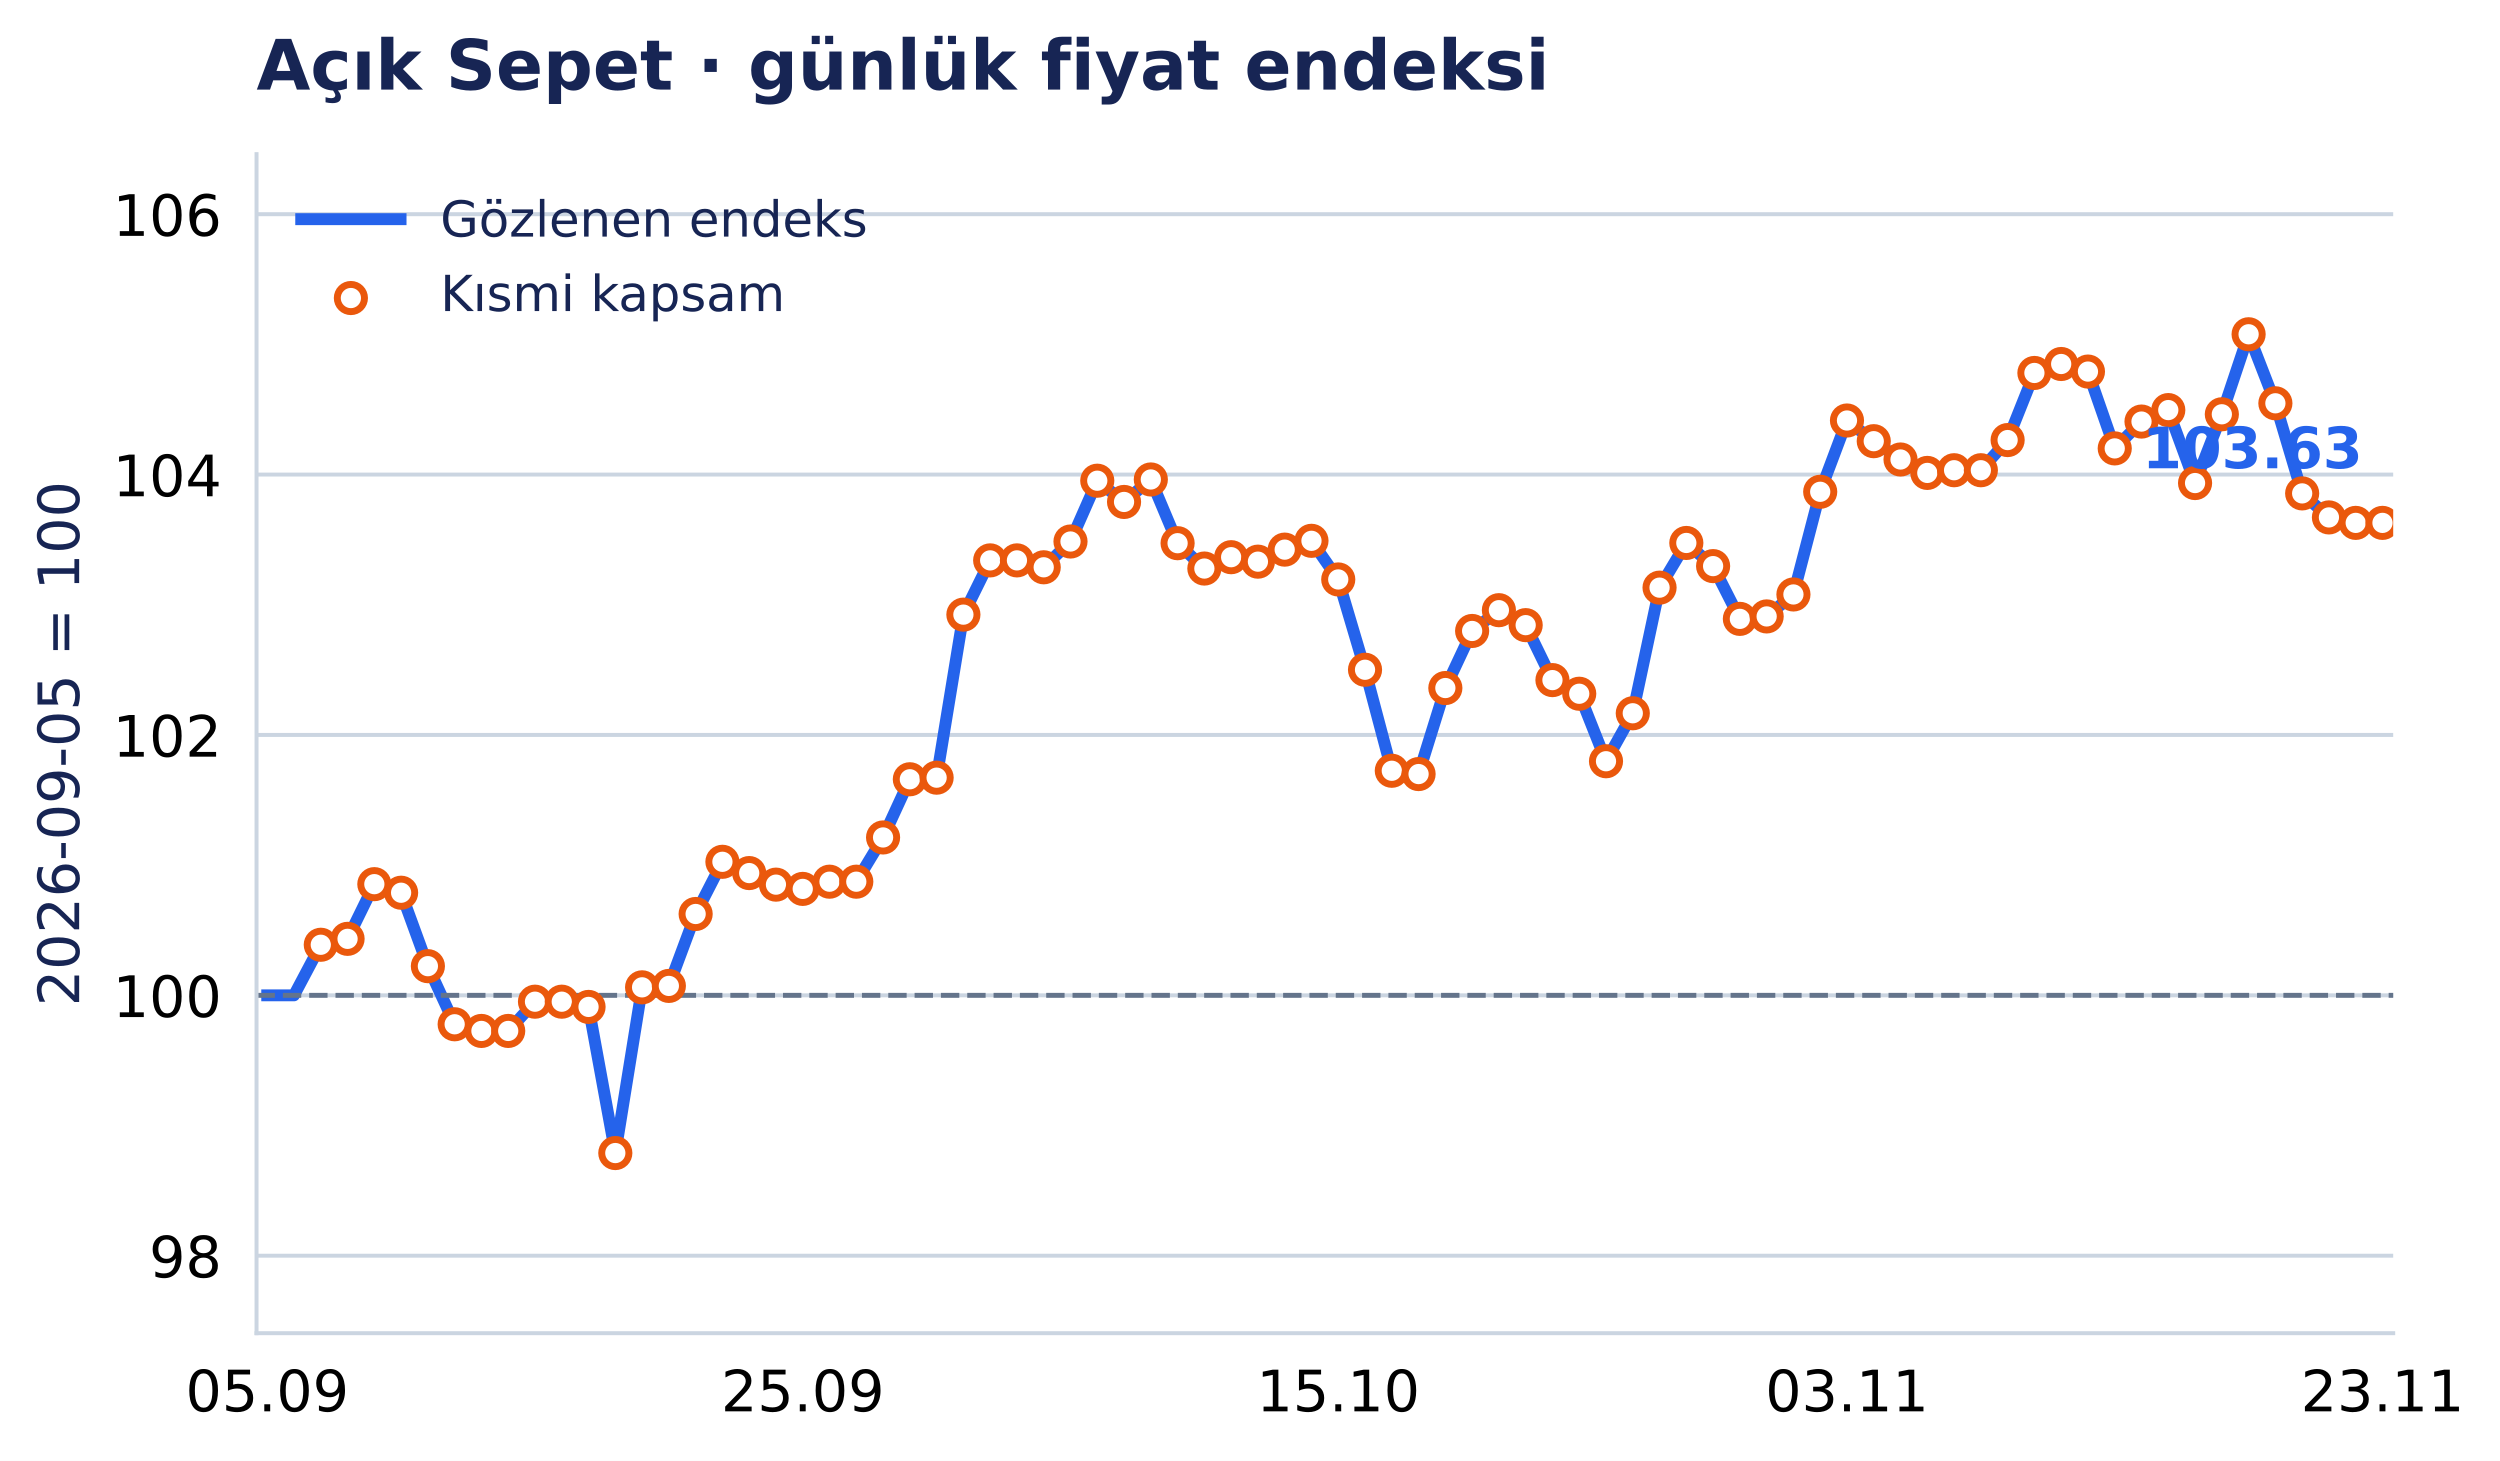
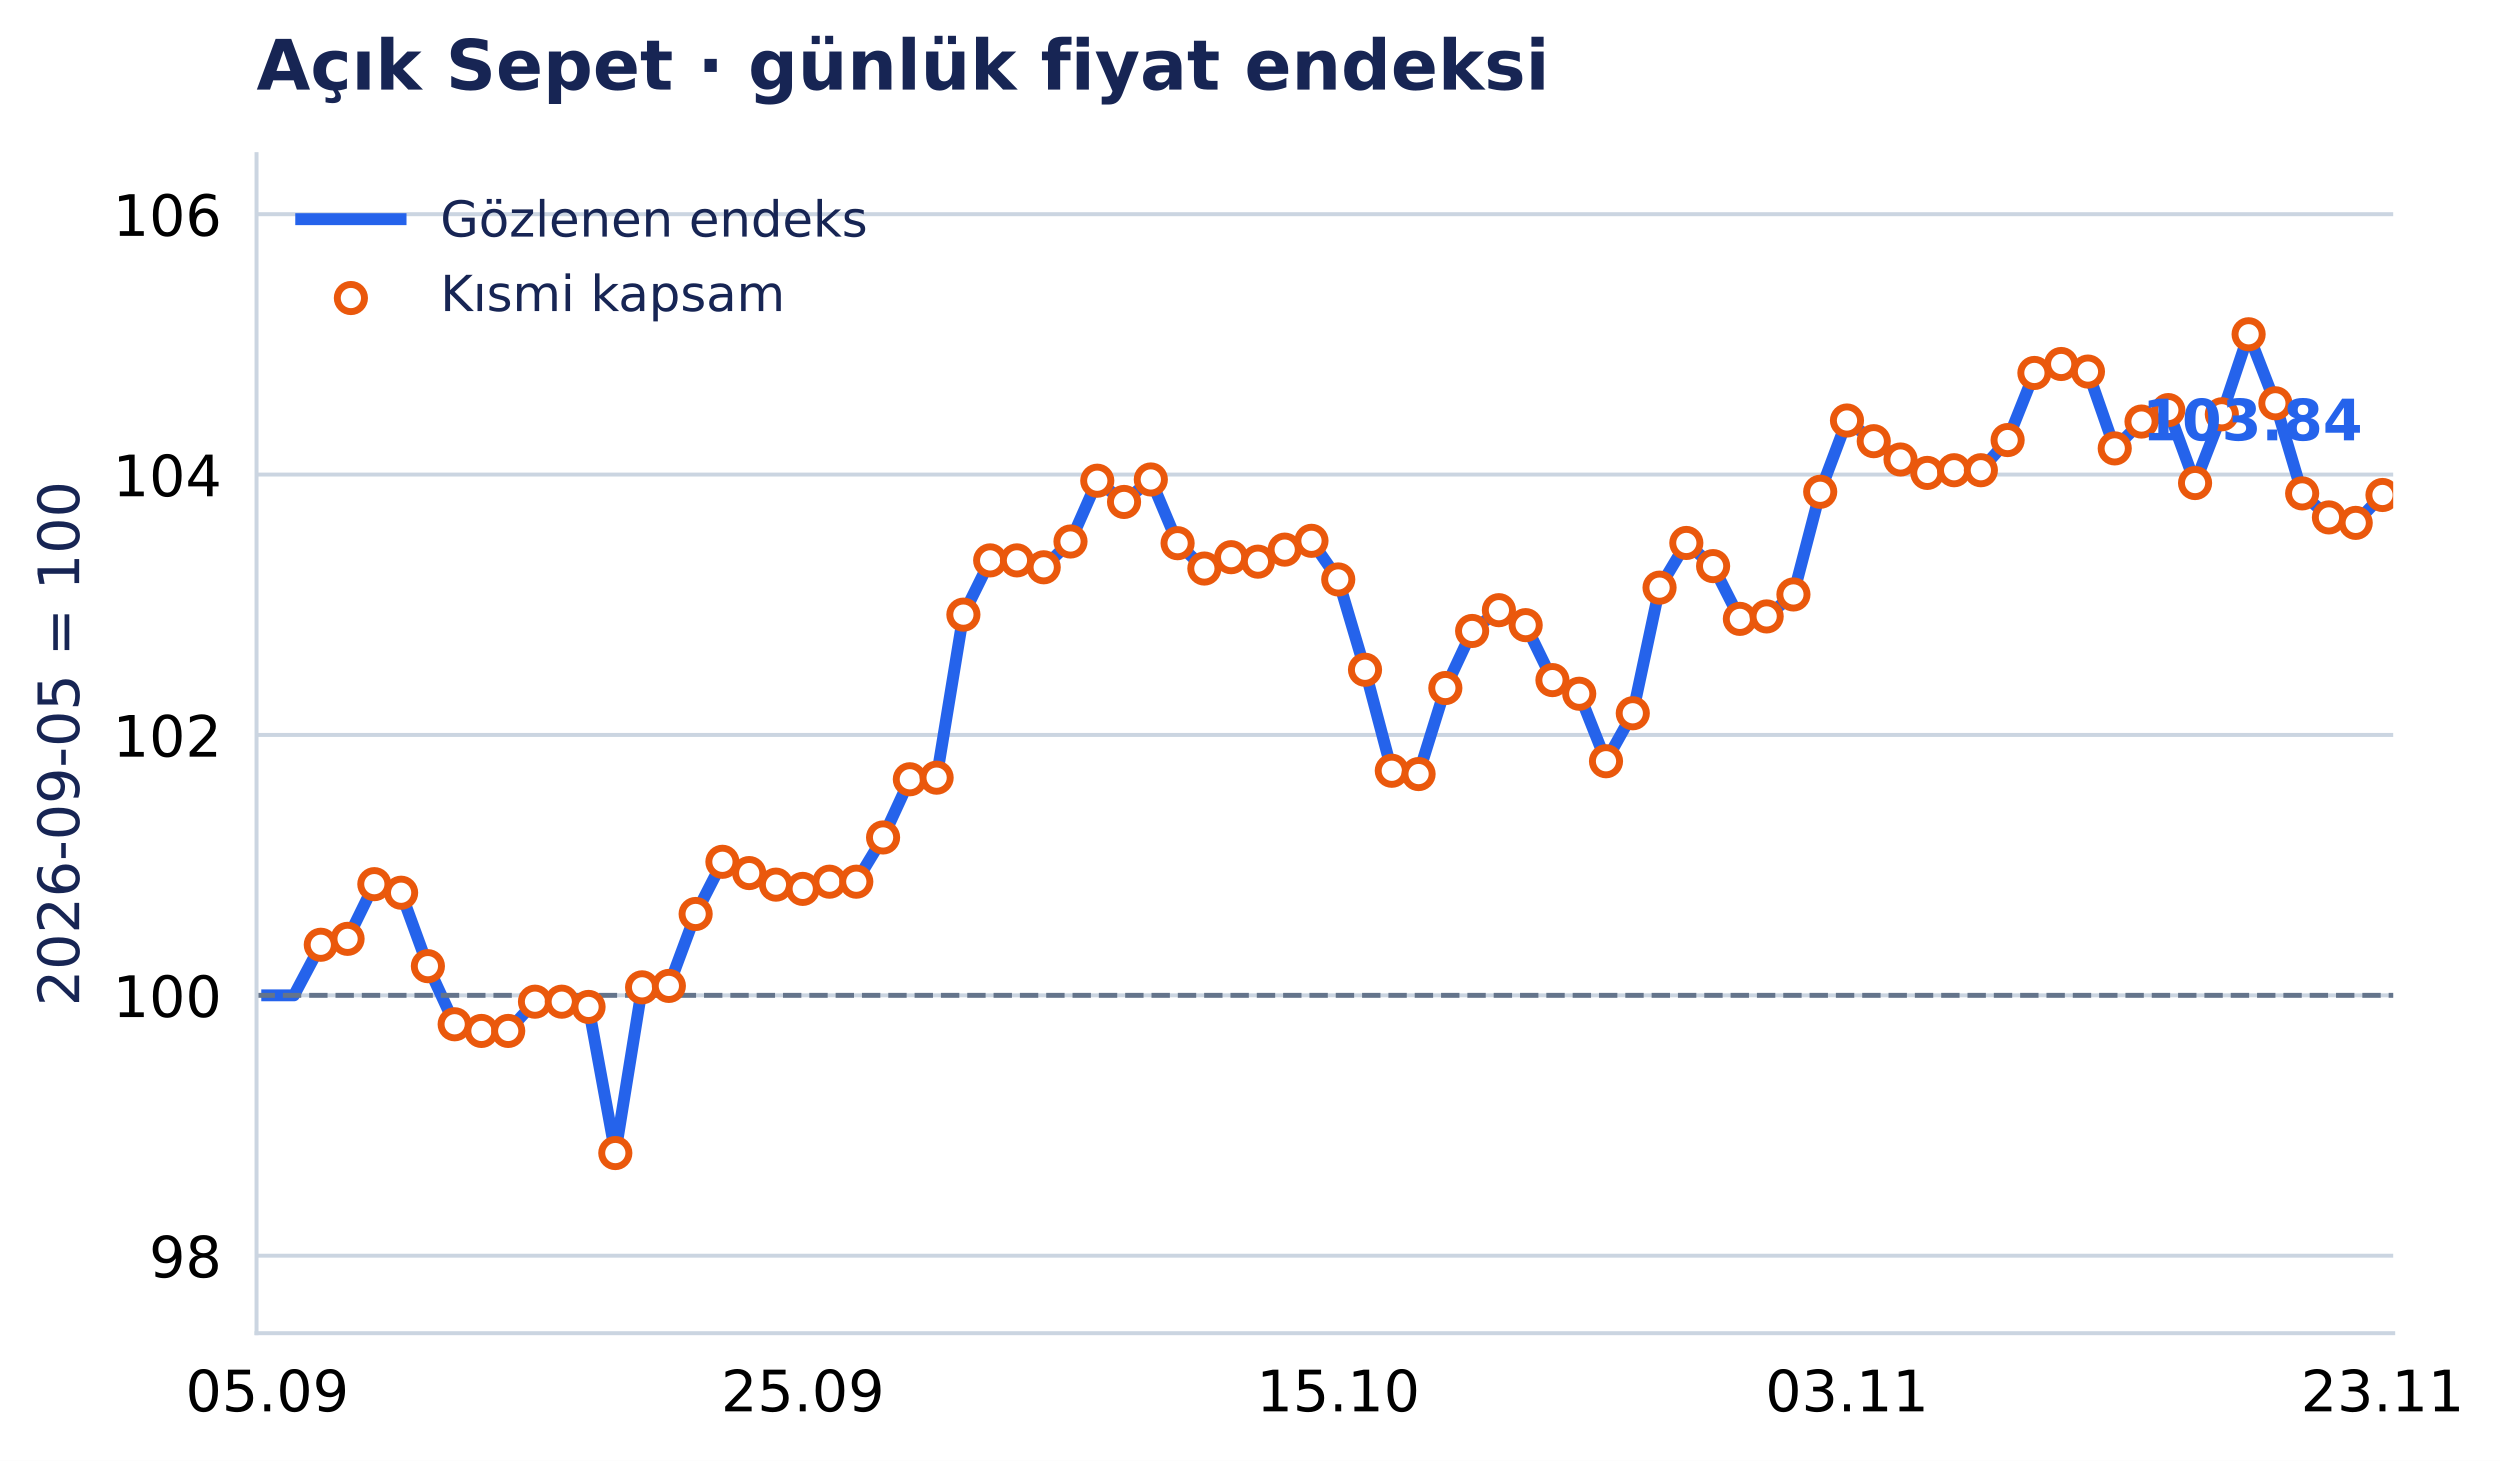
<svg xmlns="http://www.w3.org/2000/svg" xmlns:xlink="http://www.w3.org/1999/xlink" width="503.369pt" height="294.135pt" viewBox="0 0 503.369 294.135" version="1.1">
  <defs>
    <style type="text/css">*{stroke-linejoin: round; stroke-linecap: butt}</style>
  </defs>
  <g id="figure_1">
    <g id="patch_1">
      <path d="M 0 294.135 L 503.369 294.135 L 503.369 0 L 0 0 z " style="fill: #ffffff" />
    </g>
    <g id="axes_1">
      <g id="patch_2">
        <path d="M 51.651 268.435 L 481.864 268.435 L 481.864 31.035 L 51.651 31.035 z " style="fill: #ffffff" />
      </g>
      <g id="matplotlib.axis_1">
        <g id="xtick_1">
          <g id="line2d_1" />
          <g id="text_1">
            <text style="font-size: 11.5px; font-family: 'DejaVu Sans', 'Bitstream Vera Sans', 'Computer Modern Sans Serif', 'Lucida Grande', 'Verdana', 'Geneva', 'Lucid', 'Arial', 'Helvetica', 'Avant Garde', sans-serif; text-anchor: middle" x="53.807" y="284.172" transform="rotate(-0 53.80709 284.172)">05.09</text>
          </g>
        </g>
        <g id="xtick_2">
          <g id="line2d_2" />
          <g id="text_2">
            <text style="font-size: 11.5px; font-family: 'DejaVu Sans', 'Bitstream Vera Sans', 'Computer Modern Sans Serif', 'Lucida Grande', 'Verdana', 'Geneva', 'Lucid', 'Arial', 'Helvetica', 'Avant Garde', sans-serif; text-anchor: middle" x="161.63" y="284.172" transform="rotate(-0 161.6301 284.172)">25.09</text>
          </g>
        </g>
        <g id="xtick_3">
          <g id="line2d_3" />
          <g id="text_3">
            <text style="font-size: 11.5px; font-family: 'DejaVu Sans', 'Bitstream Vera Sans', 'Computer Modern Sans Serif', 'Lucida Grande', 'Verdana', 'Geneva', 'Lucid', 'Arial', 'Helvetica', 'Avant Garde', sans-serif; text-anchor: middle" x="269.453" y="284.172" transform="rotate(-0 269.4531 284.172)">15.10</text>
          </g>
        </g>
        <g id="xtick_4">
          <g id="line2d_4" />
          <g id="text_4">
            <text style="font-size: 11.5px; font-family: 'DejaVu Sans', 'Bitstream Vera Sans', 'Computer Modern Sans Serif', 'Lucida Grande', 'Verdana', 'Geneva', 'Lucid', 'Arial', 'Helvetica', 'Avant Garde', sans-serif; text-anchor: middle" x="371.885" y="284.172" transform="rotate(-0 371.885 284.172)">03.11</text>
          </g>
        </g>
        <g id="xtick_5">
          <g id="line2d_5" />
          <g id="text_5">
            <text style="font-size: 11.5px; font-family: 'DejaVu Sans', 'Bitstream Vera Sans', 'Computer Modern Sans Serif', 'Lucida Grande', 'Verdana', 'Geneva', 'Lucid', 'Arial', 'Helvetica', 'Avant Garde', sans-serif; text-anchor: middle" x="479.708" y="284.172" transform="rotate(-0 479.708 284.172)">23.11</text>
          </g>
        </g>
      </g>
      <g id="matplotlib.axis_2">
        <g id="ytick_1">
          <g id="line2d_6">
            <path d="M 51.651 252.834 L 481.864 252.834 " clip-path="url(#p93b48b407e)" style="fill: none; stroke: #cbd5e1; stroke-width: 0.8; stroke-linecap: square" />
          </g>
          <g id="line2d_7" />
          <g id="text_6">
            <text style="font-size: 11.5px; font-family: 'DejaVu Sans', 'Bitstream Vera Sans', 'Computer Modern Sans Serif', 'Lucida Grande', 'Verdana', 'Geneva', 'Lucid', 'Arial', 'Helvetica', 'Avant Garde', sans-serif; text-anchor: end" x="44.651" y="257.203" transform="rotate(-0 44.65062 257.2031)">98</text>
          </g>
        </g>
        <g id="ytick_2">
          <g id="line2d_8">
            <path d="M 51.651 200.408 L 481.864 200.408 " clip-path="url(#p93b48b407e)" style="fill: none; stroke: #cbd5e1; stroke-width: 0.8; stroke-linecap: square" />
          </g>
          <g id="line2d_9" />
          <g id="text_7">
            <text style="font-size: 11.5px; font-family: 'DejaVu Sans', 'Bitstream Vera Sans', 'Computer Modern Sans Serif', 'Lucida Grande', 'Verdana', 'Geneva', 'Lucid', 'Arial', 'Helvetica', 'Avant Garde', sans-serif; text-anchor: end" x="44.651" y="204.776" transform="rotate(-0 44.65062 204.7764)">100</text>
          </g>
        </g>
        <g id="ytick_3">
          <g id="line2d_10">
            <path d="M 51.651 147.981 L 481.864 147.981 " clip-path="url(#p93b48b407e)" style="fill: none; stroke: #cbd5e1; stroke-width: 0.8; stroke-linecap: square" />
          </g>
          <g id="line2d_11" />
          <g id="text_8">
            <text style="font-size: 11.5px; font-family: 'DejaVu Sans', 'Bitstream Vera Sans', 'Computer Modern Sans Serif', 'Lucida Grande', 'Verdana', 'Geneva', 'Lucid', 'Arial', 'Helvetica', 'Avant Garde', sans-serif; text-anchor: end" x="44.651" y="152.35" transform="rotate(-0 44.65062 152.3497)">102</text>
          </g>
        </g>
        <g id="ytick_4">
          <g id="line2d_12">
            <path d="M 51.651 95.554 L 481.864 95.554 " clip-path="url(#p93b48b407e)" style="fill: none; stroke: #cbd5e1; stroke-width: 0.8; stroke-linecap: square" />
          </g>
          <g id="line2d_13" />
          <g id="text_9">
            <text style="font-size: 11.5px; font-family: 'DejaVu Sans', 'Bitstream Vera Sans', 'Computer Modern Sans Serif', 'Lucida Grande', 'Verdana', 'Geneva', 'Lucid', 'Arial', 'Helvetica', 'Avant Garde', sans-serif; text-anchor: end" x="44.651" y="99.923" transform="rotate(-0 44.65062 99.92293)">104</text>
          </g>
        </g>
        <g id="ytick_5">
          <g id="line2d_14">
            <path d="M 51.651 43.128 L 481.864 43.128 " clip-path="url(#p93b48b407e)" style="fill: none; stroke: #cbd5e1; stroke-width: 0.8; stroke-linecap: square" />
          </g>
          <g id="line2d_15" />
          <g id="text_10">
            <text style="font-size: 11.5px; font-family: 'DejaVu Sans', 'Bitstream Vera Sans', 'Computer Modern Sans Serif', 'Lucida Grande', 'Verdana', 'Geneva', 'Lucid', 'Arial', 'Helvetica', 'Avant Garde', sans-serif; text-anchor: end" x="44.651" y="47.496" transform="rotate(-0 44.65062 47.4962)">106</text>
          </g>
        </g>
        <g id="text_11">
          <text style="font-size: 11.5px; font-family: 'DejaVu Sans', 'Bitstream Vera Sans', 'Computer Modern Sans Serif', 'Lucida Grande', 'Verdana', 'Geneva', 'Lucid', 'Arial', 'Helvetica', 'Avant Garde', sans-serif; text-anchor: middle; fill: #172554" x="15.937" y="149.735" transform="rotate(-90 15.93731 149.7347)">2026-09-05 = 100</text>
        </g>
      </g>
      <g id="line2d_16">
-         <path d="M 53.807 200.408 L 59.198 200.408 L 64.589 190.226 L 69.981 189.034 L 75.372 178.022 L 80.763 179.749 L 86.154 194.536 L 91.545 206.235 L 96.936 207.577 L 102.327 207.577 L 107.719 201.687 L 113.11 201.687 L 118.501 202.741 L 123.892 232.165 L 129.283 198.798 L 134.674 198.513 L 140.065 184.03 L 145.457 173.521 L 150.848 175.791 L 156.239 178.121 L 161.63 178.978 L 167.021 177.526 L 172.412 177.526 L 177.804 168.619 L 183.195 156.904 L 188.586 156.582 L 193.977 123.755 L 199.368 112.832 L 204.759 112.832 L 210.15 114.223 L 215.542 109.031 L 220.933 96.789 L 226.324 101.067 L 231.715 96.54 L 237.106 109.371 L 242.497 114.475 L 247.889 112.189 L 253.28 113.088 L 258.671 110.666 L 264.062 108.892 L 269.453 116.672 L 274.844 134.853 L 280.235 155.192 L 285.627 155.856 L 291.018 138.534 L 296.409 127.044 L 301.8 122.858 L 307.191 125.87 L 312.582 136.937 L 317.973 139.684 L 323.365 153.273 L 328.756 143.614 L 334.147 118.321 L 339.538 109.324 L 344.929 113.985 L 350.32 124.609 L 355.712 124.116 L 361.103 119.694 L 366.494 99.02 L 371.885 84.668 L 377.276 88.831 L 382.667 92.519 L 388.058 95.221 L 393.45 94.679 L 398.841 94.679 L 404.232 88.605 L 409.623 75.095 L 415.014 73.291 L 420.405 74.814 L 425.796 90.285 L 431.188 84.88 L 436.579 82.568 L 441.97 97.261 L 447.361 83.415 L 452.752 67.304 L 458.143 81.202 L 463.535 99.345 L 468.926 104.181 L 474.317 105.282 L 479.708 105.282 " clip-path="url(#p93b48b407e)" style="fill: none; stroke: #2563eb; stroke-width: 2.4; stroke-linecap: square" />
+         <path d="M 53.807 200.408 L 59.198 200.408 L 64.589 190.226 L 69.981 189.034 L 75.372 178.022 L 80.763 179.749 L 86.154 194.536 L 91.545 206.235 L 96.936 207.577 L 102.327 207.577 L 107.719 201.687 L 113.11 201.687 L 118.501 202.741 L 123.892 232.165 L 129.283 198.798 L 134.674 198.513 L 140.065 184.03 L 145.457 173.521 L 150.848 175.791 L 156.239 178.121 L 161.63 178.978 L 167.021 177.526 L 172.412 177.526 L 177.804 168.619 L 183.195 156.904 L 188.586 156.582 L 193.977 123.755 L 199.368 112.832 L 204.759 112.832 L 210.15 114.223 L 215.542 109.031 L 220.933 96.789 L 226.324 101.067 L 231.715 96.54 L 237.106 109.371 L 242.497 114.475 L 247.889 112.189 L 253.28 113.088 L 258.671 110.666 L 264.062 108.892 L 269.453 116.672 L 274.844 134.853 L 280.235 155.192 L 285.627 155.856 L 291.018 138.534 L 296.409 127.044 L 301.8 122.858 L 307.191 125.87 L 312.582 136.937 L 317.973 139.684 L 323.365 153.273 L 328.756 143.614 L 334.147 118.321 L 339.538 109.324 L 344.929 113.985 L 350.32 124.609 L 355.712 124.116 L 361.103 119.694 L 366.494 99.02 L 371.885 84.668 L 377.276 88.831 L 382.667 92.519 L 388.058 95.221 L 393.45 94.679 L 398.841 94.679 L 404.232 88.605 L 409.623 75.095 L 415.014 73.291 L 420.405 74.814 L 425.796 90.285 L 431.188 84.88 L 436.579 82.568 L 441.97 97.261 L 447.361 83.415 L 452.752 67.304 L 458.143 81.202 L 463.535 99.345 L 468.926 104.181 L 474.317 105.282 L 479.708 99.665 " clip-path="url(#p93b48b407e)" style="fill: none; stroke: #2563eb; stroke-width: 2.4; stroke-linecap: square" />
      </g>
      <g id="line2d_17">
        <path d="M 51.651 200.408 L 481.864 200.408 " clip-path="url(#p93b48b407e)" style="fill: none; stroke-dasharray: 3.7,1.6; stroke-dashoffset: 0; stroke: #64748b" />
      </g>
      <g id="patch_3">
        <path d="M 51.651 268.435 L 51.651 31.035 " style="fill: none; stroke: #cbd5e1; stroke-width: 0.8; stroke-linejoin: miter; stroke-linecap: square" />
      </g>
      <g id="patch_4">
        <path d="M 51.651 268.435 L 481.864 268.435 " style="fill: none; stroke: #cbd5e1; stroke-width: 0.8; stroke-linejoin: miter; stroke-linecap: square" />
      </g>
      <g id="PathCollection_1">
        <defs>
          <path id="m3957c04aab" d="M 0 2.739 C 0.726 2.739 1.423 2.45 1.936 1.936 C 2.45 1.423 2.739 0.726 2.739 0 C 2.739 -0.726 2.45 -1.423 1.936 -1.936 C 1.423 -2.45 0.726 -2.739 0 -2.739 C -0.726 -2.739 -1.423 -2.45 -1.936 -1.936 C -2.45 -1.423 -2.739 -0.726 -2.739 0 C -2.739 0.726 -2.45 1.423 -1.936 1.936 C -1.423 2.45 -0.726 2.739 0 2.739 z " style="stroke: #ea580c; stroke-width: 1.4" />
        </defs>
        <g clip-path="url(#p93b48b407e)">
          <use xlink:href="#m3957c04aab" x="64.589" y="190.226" style="fill: #ffffff; stroke: #ea580c; stroke-width: 1.4" />
          <use xlink:href="#m3957c04aab" x="69.981" y="189.034" style="fill: #ffffff; stroke: #ea580c; stroke-width: 1.4" />
          <use xlink:href="#m3957c04aab" x="75.372" y="178.022" style="fill: #ffffff; stroke: #ea580c; stroke-width: 1.4" />
          <use xlink:href="#m3957c04aab" x="80.763" y="179.749" style="fill: #ffffff; stroke: #ea580c; stroke-width: 1.4" />
          <use xlink:href="#m3957c04aab" x="86.154" y="194.536" style="fill: #ffffff; stroke: #ea580c; stroke-width: 1.4" />
          <use xlink:href="#m3957c04aab" x="91.545" y="206.235" style="fill: #ffffff; stroke: #ea580c; stroke-width: 1.4" />
          <use xlink:href="#m3957c04aab" x="96.936" y="207.577" style="fill: #ffffff; stroke: #ea580c; stroke-width: 1.4" />
          <use xlink:href="#m3957c04aab" x="102.327" y="207.577" style="fill: #ffffff; stroke: #ea580c; stroke-width: 1.4" />
          <use xlink:href="#m3957c04aab" x="107.719" y="201.687" style="fill: #ffffff; stroke: #ea580c; stroke-width: 1.4" />
          <use xlink:href="#m3957c04aab" x="113.11" y="201.687" style="fill: #ffffff; stroke: #ea580c; stroke-width: 1.4" />
          <use xlink:href="#m3957c04aab" x="118.501" y="202.741" style="fill: #ffffff; stroke: #ea580c; stroke-width: 1.4" />
          <use xlink:href="#m3957c04aab" x="123.892" y="232.165" style="fill: #ffffff; stroke: #ea580c; stroke-width: 1.4" />
          <use xlink:href="#m3957c04aab" x="129.283" y="198.798" style="fill: #ffffff; stroke: #ea580c; stroke-width: 1.4" />
          <use xlink:href="#m3957c04aab" x="134.674" y="198.513" style="fill: #ffffff; stroke: #ea580c; stroke-width: 1.4" />
          <use xlink:href="#m3957c04aab" x="140.065" y="184.03" style="fill: #ffffff; stroke: #ea580c; stroke-width: 1.4" />
          <use xlink:href="#m3957c04aab" x="145.457" y="173.521" style="fill: #ffffff; stroke: #ea580c; stroke-width: 1.4" />
          <use xlink:href="#m3957c04aab" x="150.848" y="175.791" style="fill: #ffffff; stroke: #ea580c; stroke-width: 1.4" />
          <use xlink:href="#m3957c04aab" x="156.239" y="178.121" style="fill: #ffffff; stroke: #ea580c; stroke-width: 1.4" />
          <use xlink:href="#m3957c04aab" x="161.63" y="178.978" style="fill: #ffffff; stroke: #ea580c; stroke-width: 1.4" />
          <use xlink:href="#m3957c04aab" x="167.021" y="177.526" style="fill: #ffffff; stroke: #ea580c; stroke-width: 1.4" />
          <use xlink:href="#m3957c04aab" x="172.412" y="177.526" style="fill: #ffffff; stroke: #ea580c; stroke-width: 1.4" />
          <use xlink:href="#m3957c04aab" x="177.804" y="168.619" style="fill: #ffffff; stroke: #ea580c; stroke-width: 1.4" />
          <use xlink:href="#m3957c04aab" x="183.195" y="156.904" style="fill: #ffffff; stroke: #ea580c; stroke-width: 1.4" />
          <use xlink:href="#m3957c04aab" x="188.586" y="156.582" style="fill: #ffffff; stroke: #ea580c; stroke-width: 1.4" />
          <use xlink:href="#m3957c04aab" x="193.977" y="123.755" style="fill: #ffffff; stroke: #ea580c; stroke-width: 1.4" />
          <use xlink:href="#m3957c04aab" x="199.368" y="112.832" style="fill: #ffffff; stroke: #ea580c; stroke-width: 1.4" />
          <use xlink:href="#m3957c04aab" x="204.759" y="112.832" style="fill: #ffffff; stroke: #ea580c; stroke-width: 1.4" />
          <use xlink:href="#m3957c04aab" x="210.15" y="114.223" style="fill: #ffffff; stroke: #ea580c; stroke-width: 1.4" />
          <use xlink:href="#m3957c04aab" x="215.542" y="109.031" style="fill: #ffffff; stroke: #ea580c; stroke-width: 1.4" />
          <use xlink:href="#m3957c04aab" x="220.933" y="96.789" style="fill: #ffffff; stroke: #ea580c; stroke-width: 1.4" />
          <use xlink:href="#m3957c04aab" x="226.324" y="101.067" style="fill: #ffffff; stroke: #ea580c; stroke-width: 1.4" />
          <use xlink:href="#m3957c04aab" x="231.715" y="96.54" style="fill: #ffffff; stroke: #ea580c; stroke-width: 1.4" />
          <use xlink:href="#m3957c04aab" x="237.106" y="109.371" style="fill: #ffffff; stroke: #ea580c; stroke-width: 1.4" />
          <use xlink:href="#m3957c04aab" x="242.497" y="114.475" style="fill: #ffffff; stroke: #ea580c; stroke-width: 1.4" />
          <use xlink:href="#m3957c04aab" x="247.889" y="112.189" style="fill: #ffffff; stroke: #ea580c; stroke-width: 1.4" />
          <use xlink:href="#m3957c04aab" x="253.28" y="113.088" style="fill: #ffffff; stroke: #ea580c; stroke-width: 1.4" />
          <use xlink:href="#m3957c04aab" x="258.671" y="110.666" style="fill: #ffffff; stroke: #ea580c; stroke-width: 1.4" />
          <use xlink:href="#m3957c04aab" x="264.062" y="108.892" style="fill: #ffffff; stroke: #ea580c; stroke-width: 1.4" />
          <use xlink:href="#m3957c04aab" x="269.453" y="116.672" style="fill: #ffffff; stroke: #ea580c; stroke-width: 1.4" />
          <use xlink:href="#m3957c04aab" x="274.844" y="134.853" style="fill: #ffffff; stroke: #ea580c; stroke-width: 1.4" />
          <use xlink:href="#m3957c04aab" x="280.235" y="155.192" style="fill: #ffffff; stroke: #ea580c; stroke-width: 1.4" />
          <use xlink:href="#m3957c04aab" x="285.627" y="155.856" style="fill: #ffffff; stroke: #ea580c; stroke-width: 1.4" />
          <use xlink:href="#m3957c04aab" x="291.018" y="138.534" style="fill: #ffffff; stroke: #ea580c; stroke-width: 1.4" />
          <use xlink:href="#m3957c04aab" x="296.409" y="127.044" style="fill: #ffffff; stroke: #ea580c; stroke-width: 1.4" />
          <use xlink:href="#m3957c04aab" x="301.8" y="122.858" style="fill: #ffffff; stroke: #ea580c; stroke-width: 1.4" />
          <use xlink:href="#m3957c04aab" x="307.191" y="125.87" style="fill: #ffffff; stroke: #ea580c; stroke-width: 1.4" />
          <use xlink:href="#m3957c04aab" x="312.582" y="136.937" style="fill: #ffffff; stroke: #ea580c; stroke-width: 1.4" />
          <use xlink:href="#m3957c04aab" x="317.973" y="139.684" style="fill: #ffffff; stroke: #ea580c; stroke-width: 1.4" />
          <use xlink:href="#m3957c04aab" x="323.365" y="153.273" style="fill: #ffffff; stroke: #ea580c; stroke-width: 1.4" />
          <use xlink:href="#m3957c04aab" x="328.756" y="143.614" style="fill: #ffffff; stroke: #ea580c; stroke-width: 1.4" />
          <use xlink:href="#m3957c04aab" x="334.147" y="118.321" style="fill: #ffffff; stroke: #ea580c; stroke-width: 1.4" />
          <use xlink:href="#m3957c04aab" x="339.538" y="109.324" style="fill: #ffffff; stroke: #ea580c; stroke-width: 1.4" />
          <use xlink:href="#m3957c04aab" x="344.929" y="113.985" style="fill: #ffffff; stroke: #ea580c; stroke-width: 1.4" />
          <use xlink:href="#m3957c04aab" x="350.32" y="124.609" style="fill: #ffffff; stroke: #ea580c; stroke-width: 1.4" />
          <use xlink:href="#m3957c04aab" x="355.712" y="124.116" style="fill: #ffffff; stroke: #ea580c; stroke-width: 1.4" />
          <use xlink:href="#m3957c04aab" x="361.103" y="119.694" style="fill: #ffffff; stroke: #ea580c; stroke-width: 1.4" />
          <use xlink:href="#m3957c04aab" x="366.494" y="99.02" style="fill: #ffffff; stroke: #ea580c; stroke-width: 1.4" />
          <use xlink:href="#m3957c04aab" x="371.885" y="84.668" style="fill: #ffffff; stroke: #ea580c; stroke-width: 1.4" />
          <use xlink:href="#m3957c04aab" x="377.276" y="88.831" style="fill: #ffffff; stroke: #ea580c; stroke-width: 1.4" />
          <use xlink:href="#m3957c04aab" x="382.667" y="92.519" style="fill: #ffffff; stroke: #ea580c; stroke-width: 1.4" />
          <use xlink:href="#m3957c04aab" x="388.058" y="95.221" style="fill: #ffffff; stroke: #ea580c; stroke-width: 1.4" />
          <use xlink:href="#m3957c04aab" x="393.45" y="94.679" style="fill: #ffffff; stroke: #ea580c; stroke-width: 1.4" />
          <use xlink:href="#m3957c04aab" x="398.841" y="94.679" style="fill: #ffffff; stroke: #ea580c; stroke-width: 1.4" />
          <use xlink:href="#m3957c04aab" x="404.232" y="88.605" style="fill: #ffffff; stroke: #ea580c; stroke-width: 1.4" />
          <use xlink:href="#m3957c04aab" x="409.623" y="75.095" style="fill: #ffffff; stroke: #ea580c; stroke-width: 1.4" />
          <use xlink:href="#m3957c04aab" x="415.014" y="73.291" style="fill: #ffffff; stroke: #ea580c; stroke-width: 1.4" />
          <use xlink:href="#m3957c04aab" x="420.405" y="74.814" style="fill: #ffffff; stroke: #ea580c; stroke-width: 1.4" />
          <use xlink:href="#m3957c04aab" x="425.796" y="90.285" style="fill: #ffffff; stroke: #ea580c; stroke-width: 1.4" />
          <use xlink:href="#m3957c04aab" x="431.188" y="84.88" style="fill: #ffffff; stroke: #ea580c; stroke-width: 1.4" />
          <use xlink:href="#m3957c04aab" x="436.579" y="82.568" style="fill: #ffffff; stroke: #ea580c; stroke-width: 1.4" />
          <use xlink:href="#m3957c04aab" x="441.97" y="97.261" style="fill: #ffffff; stroke: #ea580c; stroke-width: 1.4" />
          <use xlink:href="#m3957c04aab" x="447.361" y="83.415" style="fill: #ffffff; stroke: #ea580c; stroke-width: 1.4" />
          <use xlink:href="#m3957c04aab" x="452.752" y="67.304" style="fill: #ffffff; stroke: #ea580c; stroke-width: 1.4" />
          <use xlink:href="#m3957c04aab" x="458.143" y="81.202" style="fill: #ffffff; stroke: #ea580c; stroke-width: 1.4" />
          <use xlink:href="#m3957c04aab" x="463.535" y="99.345" style="fill: #ffffff; stroke: #ea580c; stroke-width: 1.4" />
          <use xlink:href="#m3957c04aab" x="468.926" y="104.181" style="fill: #ffffff; stroke: #ea580c; stroke-width: 1.4" />
          <use xlink:href="#m3957c04aab" x="474.317" y="105.282" style="fill: #ffffff; stroke: #ea580c; stroke-width: 1.4" />
-           <use xlink:href="#m3957c04aab" x="479.708" y="105.282" style="fill: #ffffff; stroke: #ea580c; stroke-width: 1.4" />
+           <use xlink:href="#m3957c04aab" x="479.708" y="99.665" style="fill: #ffffff; stroke: #ea580c; stroke-width: 1.4" />
        </g>
      </g>
      <g id="text_12">
-         <text style="font-weight: 700; font-size: 11.5px; font-family: 'DejaVu Sans', 'Bitstream Vera Sans', 'Computer Modern Sans Serif', 'Lucida Grande', 'Verdana', 'Geneva', 'Lucid', 'Arial', 'Helvetica', 'Avant Garde', sans-serif; text-anchor: end; fill: #2563eb" x="475.708" y="94.282" transform="rotate(-0 475.708 94.28206)">103.63</text>
+         <text style="font-weight: 700; font-size: 11.5px; font-family: 'DejaVu Sans', 'Bitstream Vera Sans', 'Computer Modern Sans Serif', 'Lucida Grande', 'Verdana', 'Geneva', 'Lucid', 'Arial', 'Helvetica', 'Avant Garde', sans-serif; text-anchor: end; fill: #2563eb" x="475.708" y="88.665" transform="rotate(-0 475.708 88.66453)">103.84</text>
      </g>
      <g id="text_13">
        <text style="font-weight: 700; font-size: 14px; font-family: 'DejaVu Sans', 'Bitstream Vera Sans', 'Computer Modern Sans Serif', 'Lucida Grande', 'Verdana', 'Geneva', 'Lucid', 'Arial', 'Helvetica', 'Avant Garde', sans-serif; text-anchor: start; fill: #172554" x="51.651" y="18.035" transform="rotate(-0 51.65062 18.03469)">Açık Sepet · günlük fiyat endeksi</text>
      </g>
      <g id="legend_1">
        <g id="line2d_18">
          <path d="M 60.651 44.133 L 70.651 44.133 L 80.651 44.133 " style="fill: none; stroke: #2563eb; stroke-width: 2.4; stroke-linecap: square" />
        </g>
        <g id="text_14">
          <text style="font-size: 10px; font-family: 'DejaVu Sans', 'Bitstream Vera Sans', 'Computer Modern Sans Serif', 'Lucida Grande', 'Verdana', 'Geneva', 'Lucid', 'Arial', 'Helvetica', 'Avant Garde', sans-serif; text-anchor: start; fill: #172554" x="88.651" y="47.633" transform="rotate(-0 88.65063 47.63312)">Gözlenen endeks</text>
        </g>
        <g id="PathCollection_2">
          <g>
            <use xlink:href="#m3957c04aab" x="70.651" y="60.009" style="fill: #ffffff; stroke: #ea580c; stroke-width: 1.4" />
          </g>
        </g>
        <g id="text_15">
          <text style="font-size: 10px; font-family: 'DejaVu Sans', 'Bitstream Vera Sans', 'Computer Modern Sans Serif', 'Lucida Grande', 'Verdana', 'Geneva', 'Lucid', 'Arial', 'Helvetica', 'Avant Garde', sans-serif; text-anchor: start; fill: #172554" x="88.651" y="62.634" transform="rotate(-0 88.65063 62.63391)">Kısmi kapsam</text>
        </g>
      </g>
    </g>
  </g>
  <defs>
    <clipPath id="p93b48b407e">
      <rect x="51.651" y="31.035" width="430.214" height="237.4" />
    </clipPath>
  </defs>
</svg>
